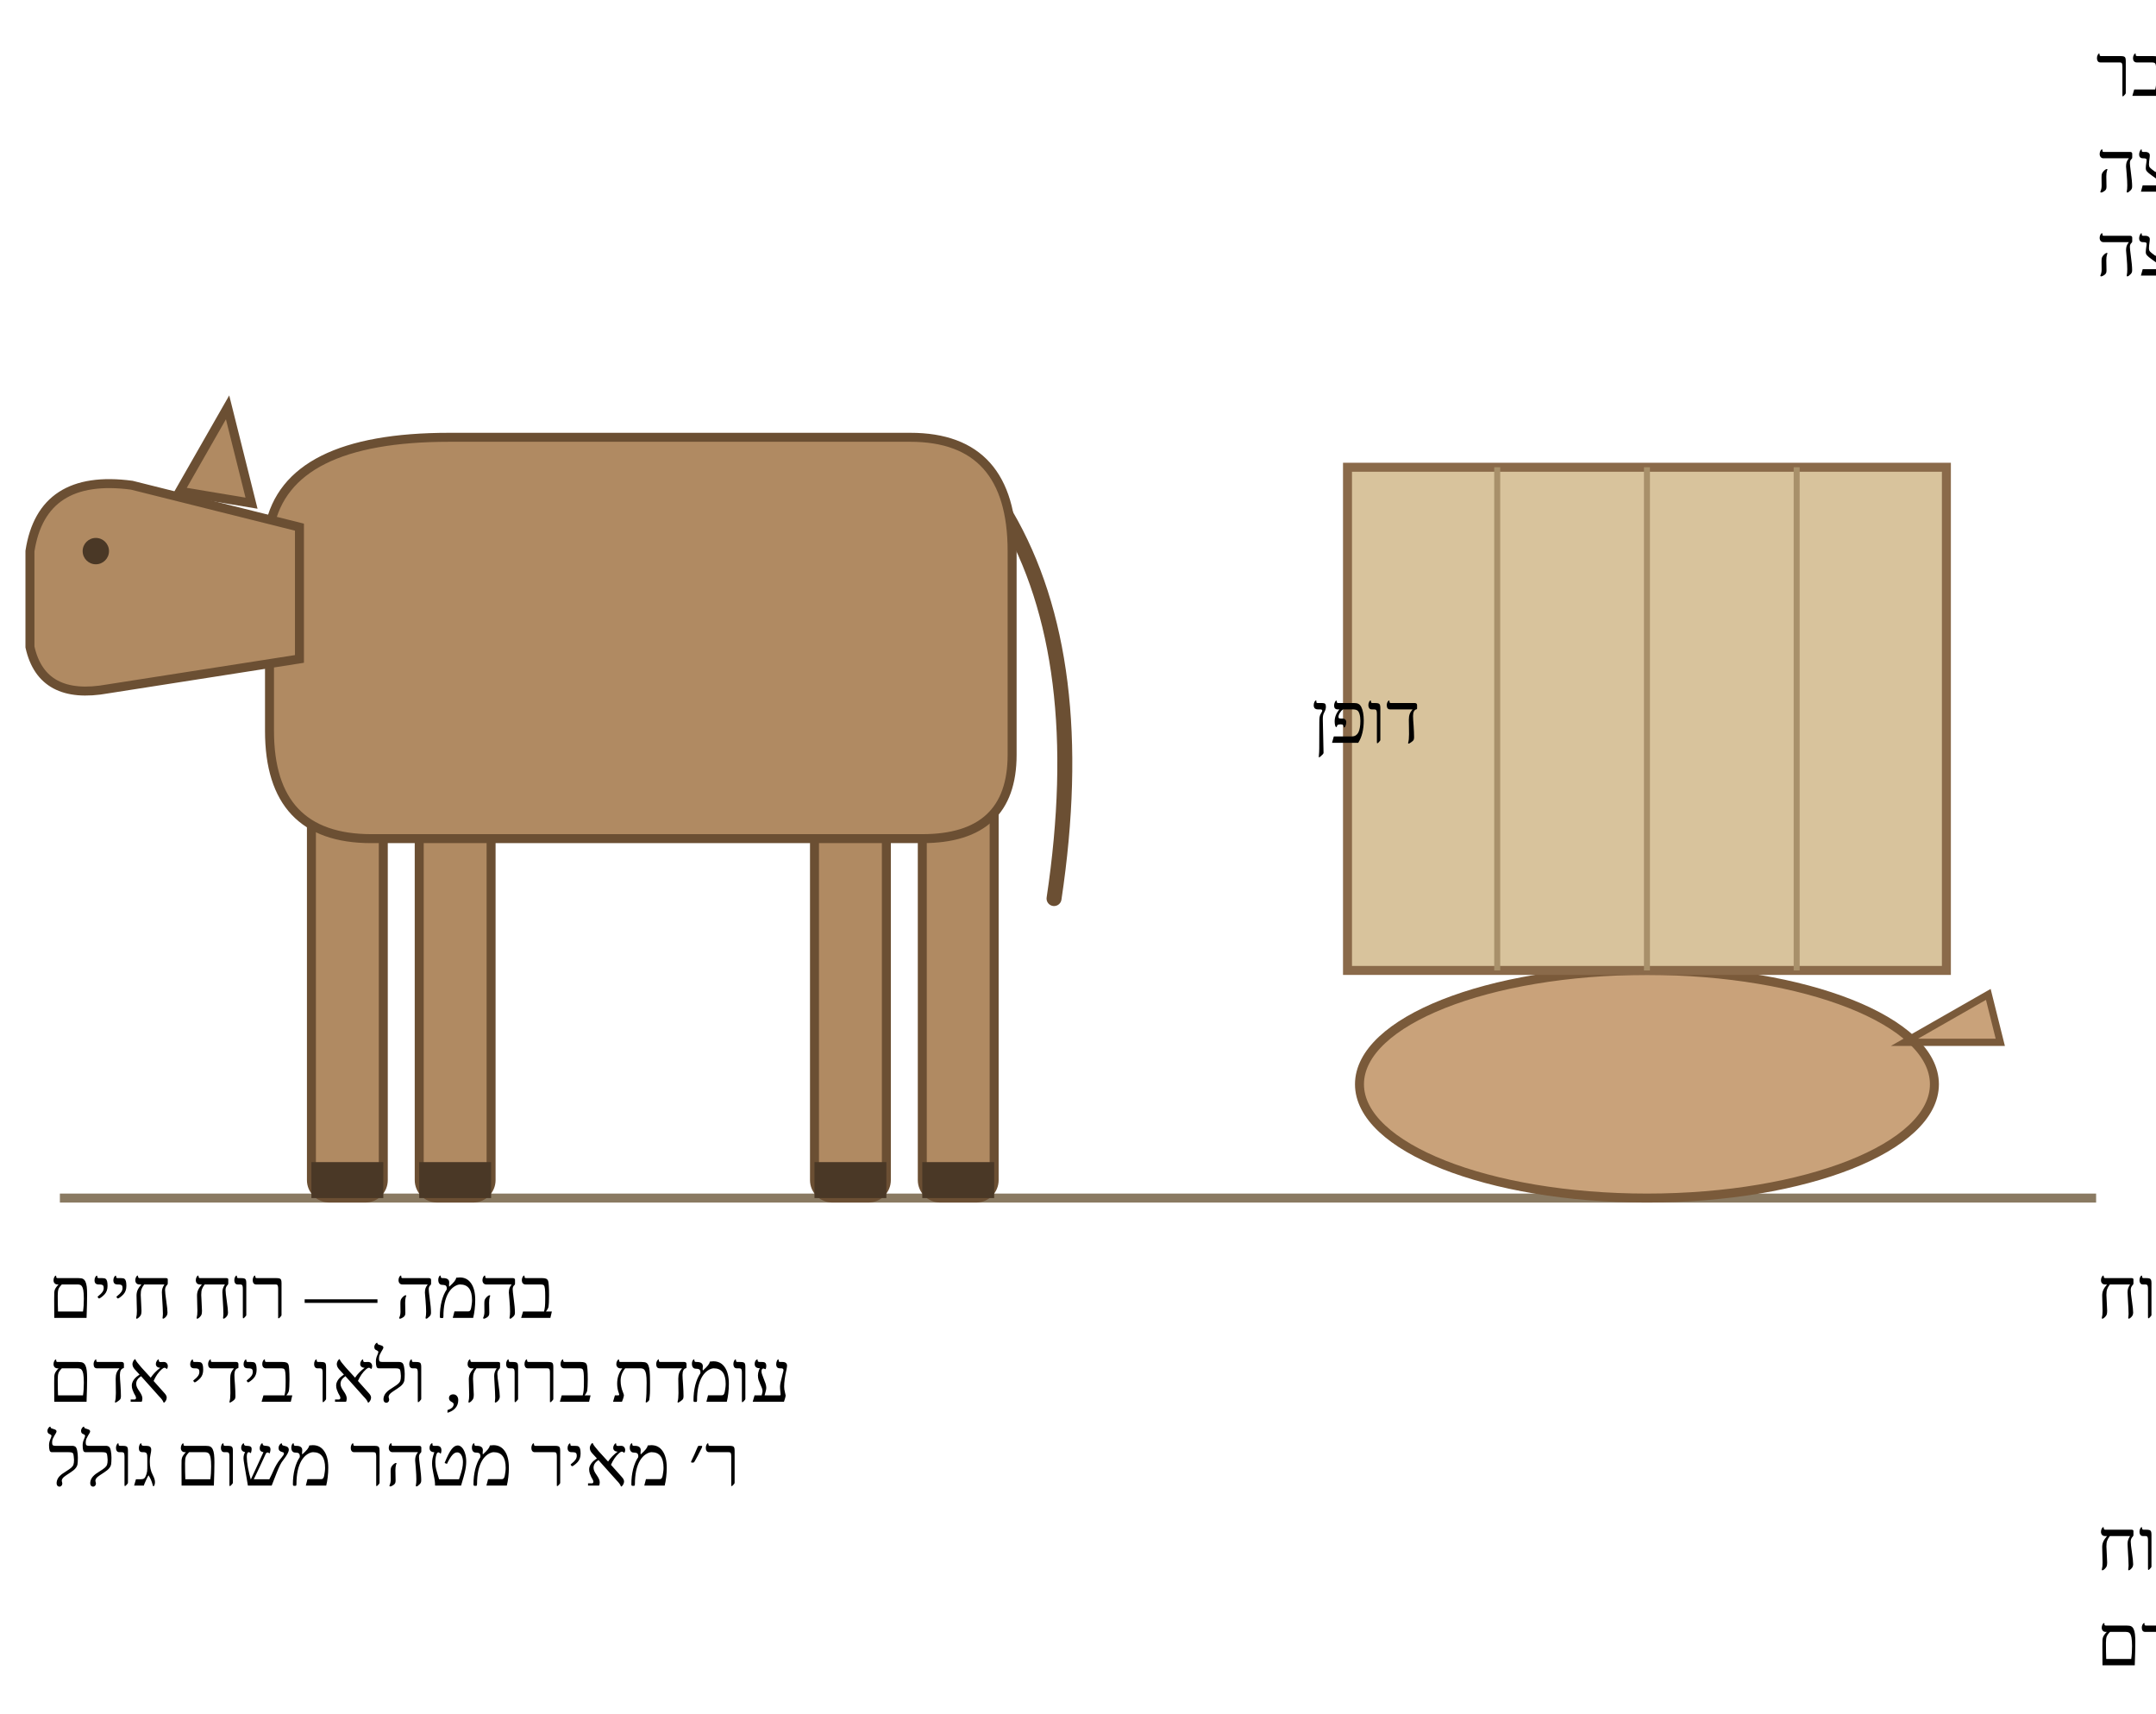
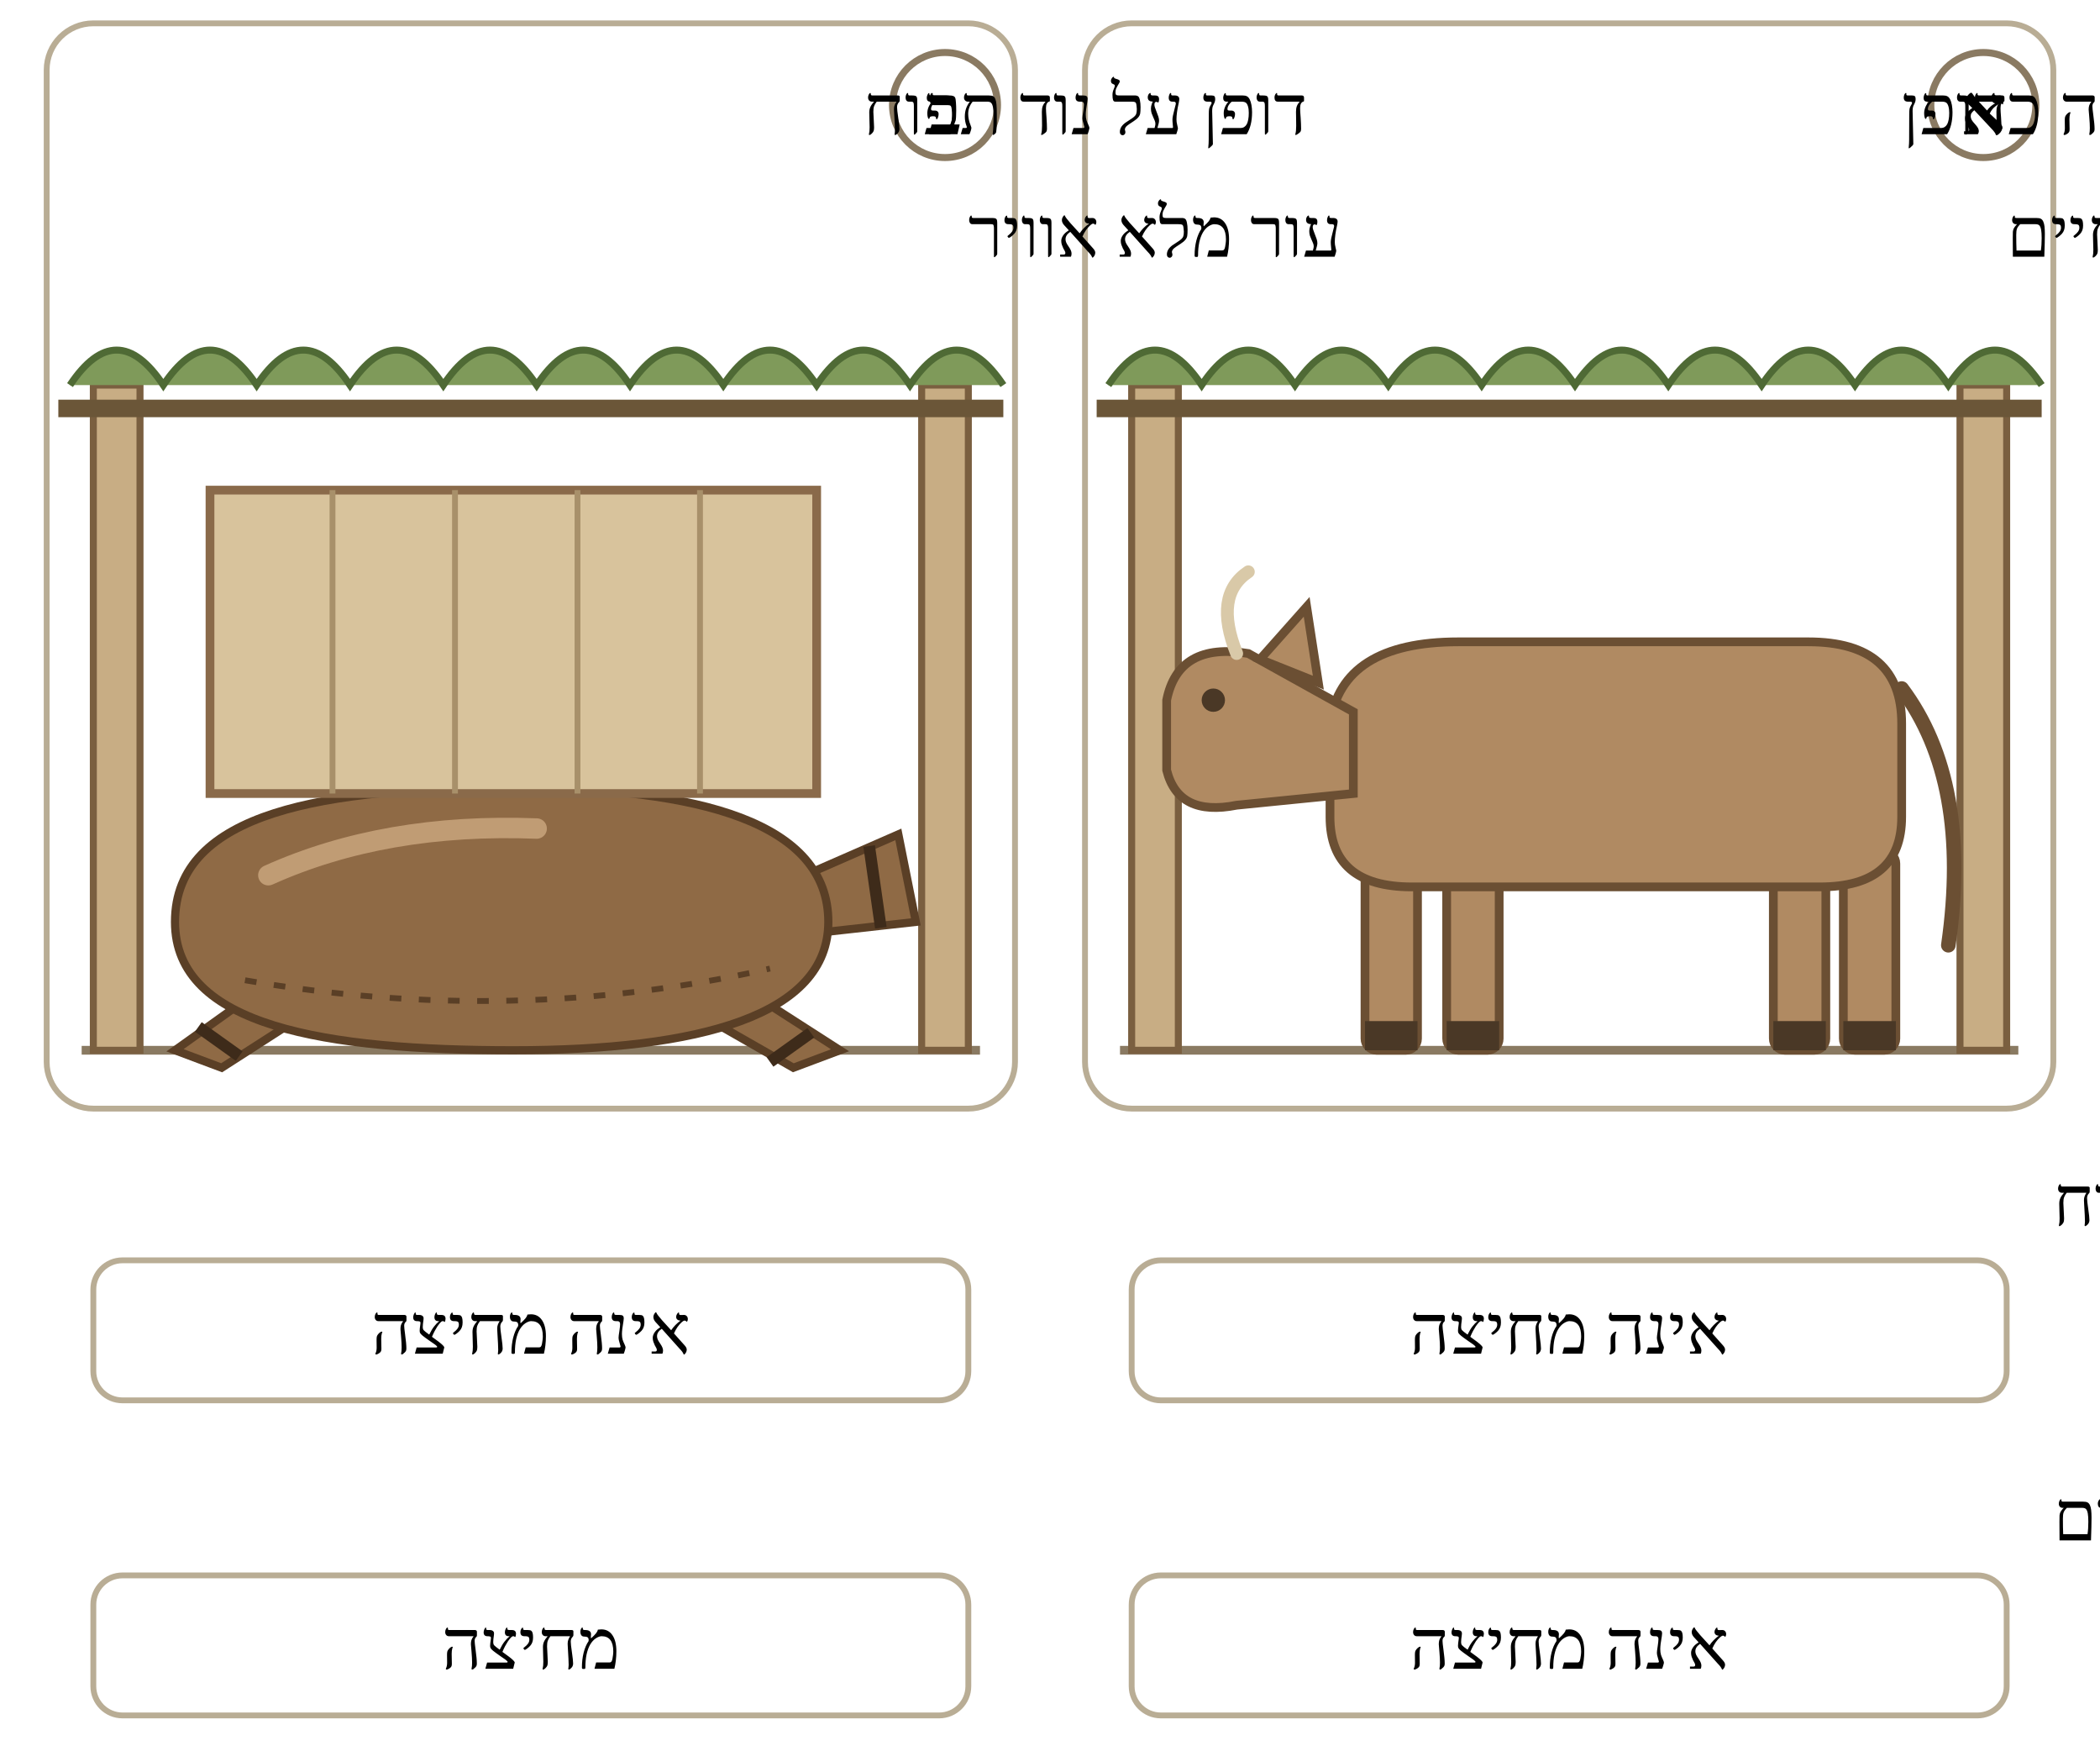
- <svg viewBox="0 0 360 286" role="img" aria-label="בהמה ונוד תפוח כדופן: טעמי רבי מאיר לפי רב אחא בר יעקב">
-   <path d="M10,200 L350,200" style="stroke:#8a7a62;stroke-width:1.5;fill:none" />
-   <path d="M168,86 Q182,110 176,150" style="stroke:#6b4f33;stroke-width:2.5;fill:none;stroke-linecap:round" />
-   <g style="fill:#b08a62;stroke:#6b4f33;stroke-width:1.5">
-     <rect x="52" y="126" width="12" height="74" rx="3" />
-     <rect x="70" y="126" width="12" height="74" rx="3" />
-     <rect x="136" y="126" width="12" height="74" rx="3" />
-     <rect x="154" y="126" width="12" height="74" rx="3" />
-     <path d="M45,88 Q48,73 75,73 L152,73 Q169,73 169,92 L169,126 Q169,140 154,140 L62,140 Q45,140 45,122 Z" />
-     <path d="M50,88 L22,81 Q7,79 5,92 L5,108 Q7,117 18,115 L50,110 Z" />
-     <path d="M30,82 L38,68 L42,84 Z" />
+ <svg viewBox="0 0 360 300" role="img" aria-label="שתי סוכות זו לצד זו: א. בהמה משמשת דופן; ב. דופן עומדת על נוד תפוח. בטבלה: לפי שני הלשונות של רב אחא בר יעקב בדעת ר׳ מאיר — מתי זו מחיצה">
+   <g style="fill:none;stroke:#b9ad95;stroke-width:1">
+     <rect x="186" y="4" width="166" height="186" rx="8" />
+     <rect x="8" y="4" width="166" height="186" rx="8" />
  </g>
-   <g style="fill:#4a3826">
-     <rect x="52" y="194" width="12" height="6" />
-     <rect x="70" y="194" width="12" height="6" />
-     <rect x="136" y="194" width="12" height="6" />
-     <rect x="154" y="194" width="12" height="6" />
-     <circle cx="16" cy="92" r="2.2" />
+   <g style="fill:none;stroke:#8a7a62;stroke-width:1.2">
+     <circle cx="340" cy="18" r="9" />
+     <circle cx="162" cy="18" r="9" />
  </g>
-   <ellipse cx="275" cy="181" rx="48" ry="19" style="fill:#c9a27a;stroke:#7a5a3a;stroke-width:1.5" />
-   <path d="M318,174 L332,166 L334,174 Z" style="fill:#c9a27a;stroke:#7a5a3a;stroke-width:1.2" />
-   <rect x="225" y="78" width="100" height="84" style="fill:#d8c39c;stroke:#8a6a4a;stroke-width:1.5" />
-   <path d="M250,78 L250,162 M275,78 L275,162 M300,78 L300,162" style="stroke:#a8906a;stroke-width:1;fill:none" />
+   <g id="hut-a" transform="translate(186,0)">
+     <path d="M6,180 L160,180" style="stroke:#8a7a62;stroke-width:1.5;fill:none" />
+     <g style="fill:#c8ad84;stroke:#7a5f40;stroke-width:1.2">
+       <rect x="8" y="66" width="8" height="114" />
+       <rect x="150" y="66" width="8" height="114" />
+     </g>
+     <path d="M2,70 L164,70" style="stroke:#6b5638;stroke-width:3;fill:none" />
+     <path d="M4,66 q8,-12 16,0 q8,-12 16,0 q8,-12 16,0 q8,-12 16,0 q8,-12 16,0 q8,-12 16,0 q8,-12 16,0 q8,-12 16,0 q8,-12 16,0 q8,-12 16,0" style="fill:#7f9a5a;stroke:#4f6a35;stroke-width:1.2" />
+     <path d="M140,118 Q152,134 148,162" style="stroke:#6b4f33;stroke-width:2.5;fill:none;stroke-linecap:round" />
+     <g style="fill:#b08a62;stroke:#6b4f33;stroke-width:1.5">
+       <rect x="48" y="146" width="9" height="34" rx="2" />
+       <rect x="62" y="146" width="9" height="34" rx="2" />
+       <rect x="118" y="146" width="9" height="34" rx="2" />
+       <rect x="130" y="146" width="9" height="34" rx="2" />
+       <path d="M42,124 Q44,110 64,110 L124,110 Q140,110 140,124 L140,140 Q140,152 126,152 L56,152 Q42,152 42,140 Z" />
+       <path d="M46,122 L28,112 Q16,110 14,120 L14,132 Q16,140 26,138 L46,136 Z" />
+       <path d="M30,113 L38,104 L40,117 Z" />
+     </g>
+     <path d="M26,112 Q22,102 28,98" style="stroke:#d9c9a8;stroke-width:2.2;fill:none;stroke-linecap:round" />
+     <g style="fill:#4a3826">
+       <rect x="48" y="175" width="9" height="5" />
+       <rect x="62" y="175" width="9" height="5" />
+       <rect x="118" y="175" width="9" height="5" />
+       <rect x="130" y="175" width="9" height="5" />
+       <circle cx="22" cy="120" r="2" />
+     </g>
+   </g>
+   <g id="hut-b" transform="translate(8,0)">
+     <path d="M6,180 L160,180" style="stroke:#8a7a62;stroke-width:1.5;fill:none" />
+     <g style="fill:#c8ad84;stroke:#7a5f40;stroke-width:1.2">
+       <rect x="8" y="66" width="8" height="114" />
+       <rect x="150" y="66" width="8" height="114" />
+     </g>
+     <path d="M2,70 L164,70" style="stroke:#6b5638;stroke-width:3;fill:none" />
+     <path d="M4,66 q8,-12 16,0 q8,-12 16,0 q8,-12 16,0 q8,-12 16,0 q8,-12 16,0 q8,-12 16,0 q8,-12 16,0 q8,-12 16,0 q8,-12 16,0 q8,-12 16,0" style="fill:#7f9a5a;stroke:#4f6a35;stroke-width:1.2" />
+     <g style="fill:#8f6a45;stroke:#5a3f26;stroke-width:1.4">
+       <path d="M36,170 L22,180 L30,183 L44,174 Z" />
+       <path d="M122,171 L136,180 L128,183 L114,175 Z" />
+       <path d="M130,150 L146,143 L149,158 L131,160 Z" />
+       <path d="M22,158 C22,139 48,135 80,135 C112,135 134,141 134,158 C134,174 112,180 80,180 C48,180 22,176 22,158 Z" />
+     </g>
+     <path d="M141,145 L143,159 M26,176 L33,181 M131,177 L124,182" style="stroke:#3e2b1a;stroke-width:2;fill:none" />
+     <path d="M38,150 Q58,141 84,142" style="stroke:#c9a47c;stroke-width:3.5;fill:none;stroke-linecap:round;opacity:.85" />
+     <path d="M34,168 Q80,176 124,166" style="stroke:#5a3f26;stroke-width:1;fill:none;stroke-dasharray:2 3" />
+     <rect x="28" y="84" width="104" height="52" style="fill:#d8c39c;stroke:#8a6a4a;stroke-width:1.5" />
+     <path d="M49,84 L49,136 M70,84 L70,136 M91,84 L91,136 M112,84 L112,136" style="stroke:#a8906a;stroke-width:1;fill:none" />
+   </g>
  <g class="lb">
-     <text x="350" y="16" data-seg="24a.10">רב אחא בר יעקב — ר׳ מאיר סבר:</text>
-     <text x="350" y="32" class="sm" data-seg="24a.10">א. כל מחיצה שעומדת ברוח — אינה מחיצה</text>
-     <text x="350" y="46" class="sm" data-seg="24a.10">ב. שאינה עשויה בידי אדם — אינה מחיצה</text>
-     <text x="219" y="124" class="sm" data-seg="24a.11">דופן</text>
-     <text x="8" y="220" class="no l" data-seg="24a.10">בהמה — רוח חיים</text>
-     <text x="8" y="234" class="sm l" data-seg="24a.10">עומדת ברוח, ולאו בידי אדם</text>
-     <text x="8" y="248" class="sm l" data-seg="24a.9">ר׳ מאיר מטהר משום גולל</text>
-     <text x="350" y="220" data-seg="24a.11">נוד תפוח</text>
-     <path class="ld" d="M300,210 L285,200" />
-     <text x="350" y="262" class="no" data-seg="24a.11">לטעם א׳: הרי עומדת ברוח</text>
-     <text x="350" y="278" class="ok" data-seg="24b.1">לטעם ב׳: הרי עשויה בידי אדם</text>
+     <text x="340" y="23" style="text-anchor:middle;font-weight:800" data-seg="24a.10">א</text>
+     <text x="326" y="23" data-seg="24a.10">בהמה כדופן</text>
+     <text x="344" y="44" class="sm" data-seg="24a.10">עומדת על רוח חיים</text>
+     <text x="162" y="23" style="text-anchor:middle;font-weight:800" data-seg="24a.11">ב</text>
+     <text x="148" y="23" data-seg="24a.11">דופן על נוד תפוח</text>
+     <text x="166" y="44" class="sm" data-seg="24a.11">עור מלא אוויר</text>
+     <text x="352" y="210" class="sm" data-seg="24a.10">ר׳ מאיר, לשון א׳: מחיצה שעומדת ברוח?</text>
+     <text x="269" y="232" class="no" style="text-anchor:middle" data-seg="24a.10">אינה מחיצה</text>
+     <text x="91" y="232" class="no" style="text-anchor:middle" data-seg="24a.11">אינה מחיצה</text>
+     <text x="352" y="264" class="sm" data-seg="24a.10">לשון ב׳: מחיצה שאינה עשויה בידי אדם?</text>
+     <text x="269" y="286" class="no" style="text-anchor:middle" data-seg="24a.10">אינה מחיצה</text>
+     <text x="91" y="286" class="ok" style="text-anchor:middle" data-seg="24b.1">מחיצה</text>
+   </g>
+   <g style="fill:none;stroke:#b9ad95;stroke-width:1">
+     <rect x="194" y="216" width="150" height="24" rx="5" />
+     <rect x="16" y="216" width="150" height="24" rx="5" />
+     <rect x="194" y="270" width="150" height="24" rx="5" />
+     <rect x="16" y="270" width="150" height="24" rx="5" />
  </g>
</svg>
